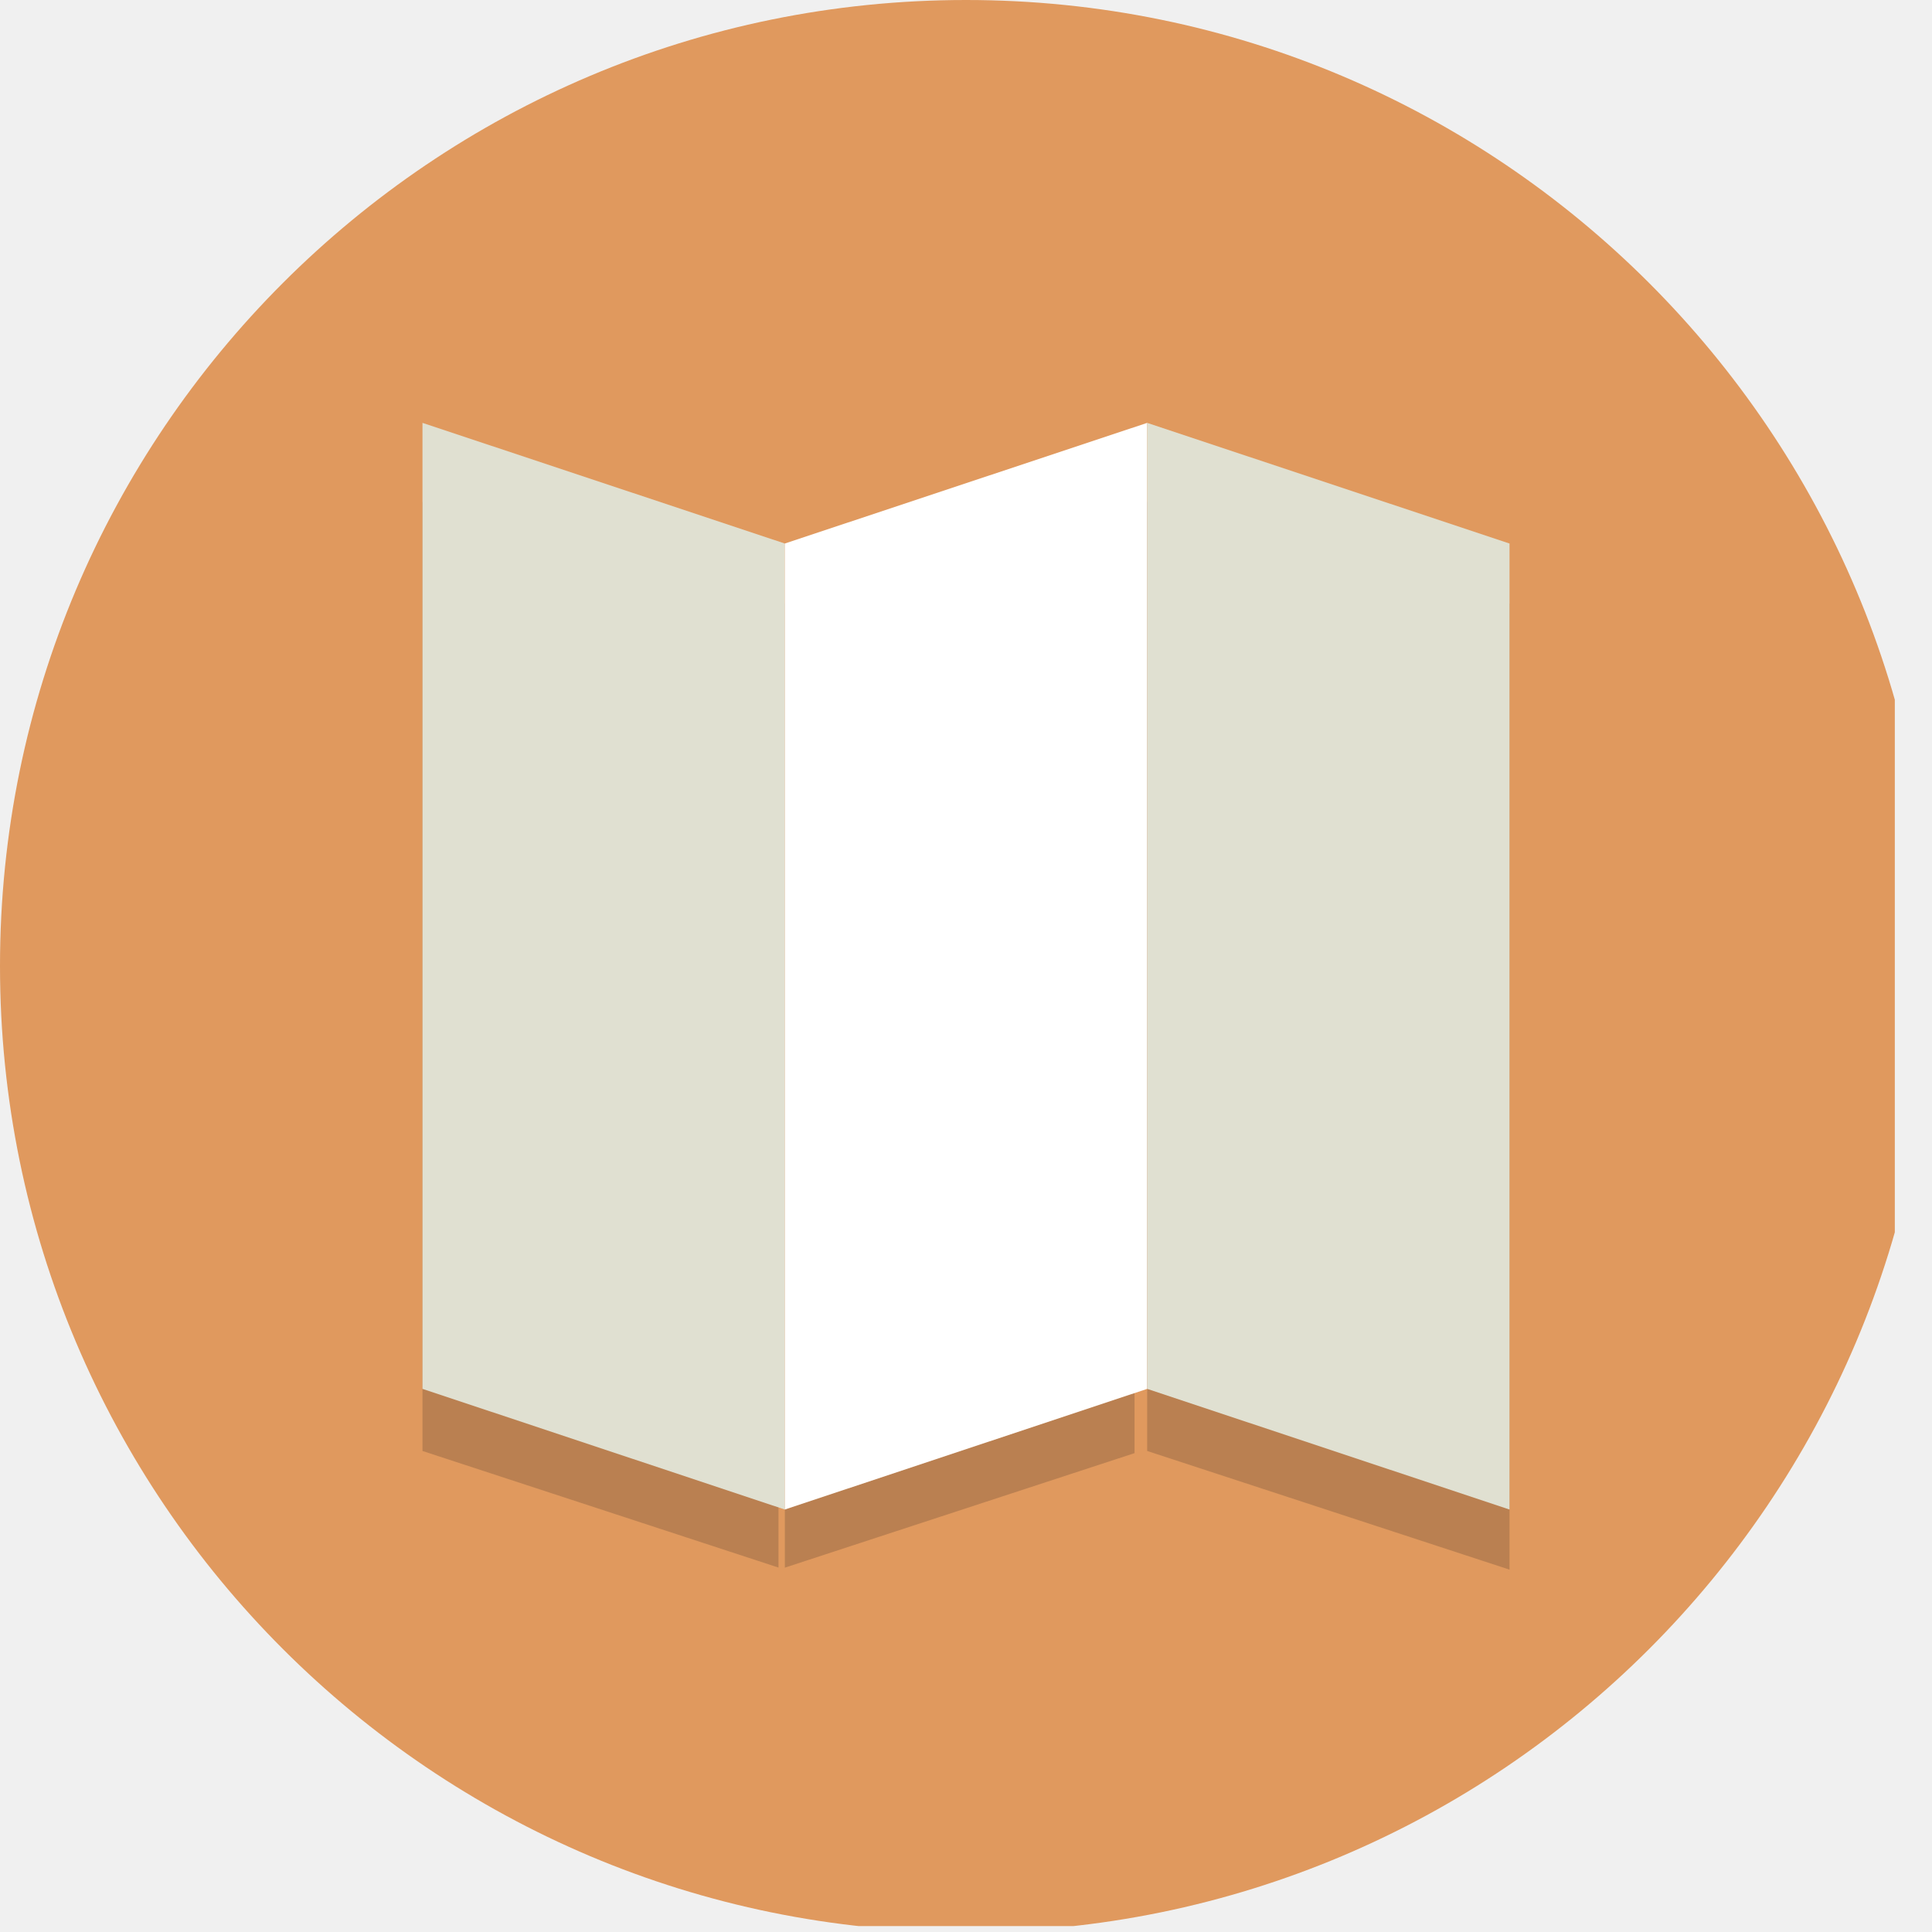
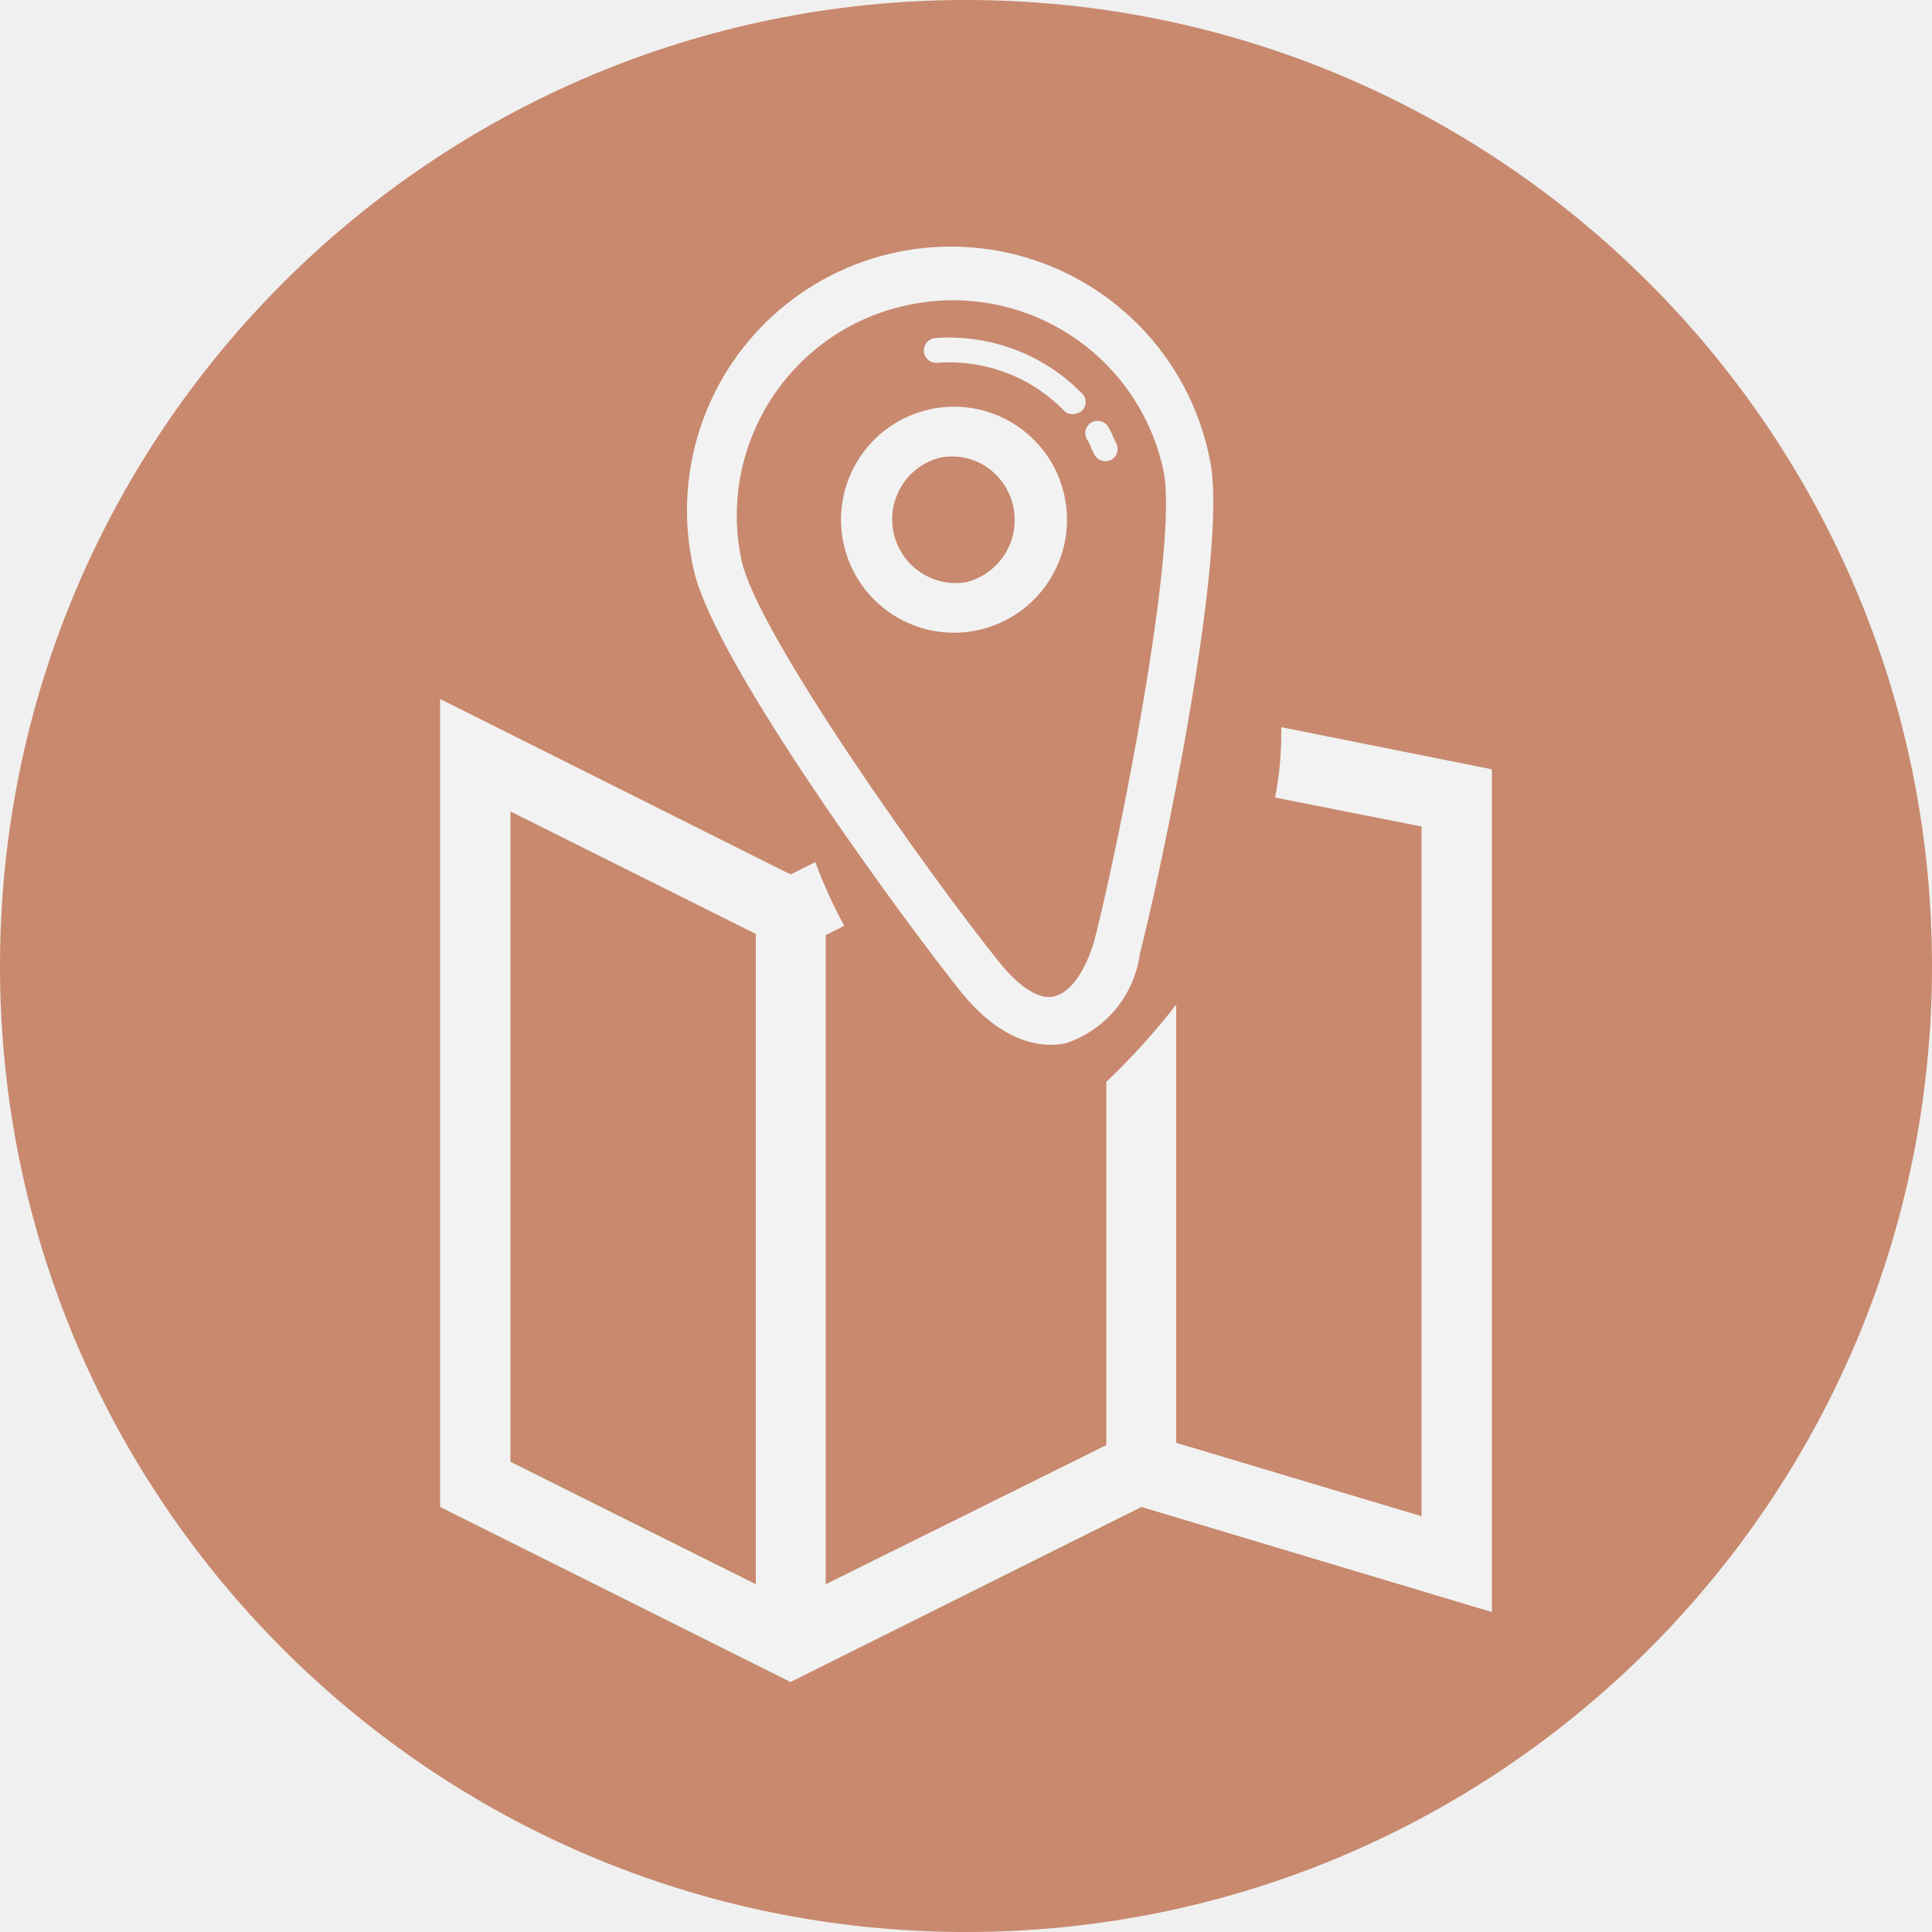
- <svg xmlns="http://www.w3.org/2000/svg" id="Layer_1" data-name="Layer 1" viewBox="0 0 48.84 48.84">
+ <svg xmlns="http://www.w3.org/2000/svg" id="Layer_1" data-name="Layer 1" viewBox="0 0 50 50">
  <defs>
-     <style>.cls-1{fill:none;}.cls-2{clip-path:url(#clip-path);}.cls-3{clip-path:url(#clip-path-2);}.cls-4{fill:#e0995e;}.cls-5{opacity:0.2;}.cls-6{clip-path:url(#clip-path-4);}.cls-7{fill:#231f20;}.cls-8{clip-path:url(#clip-path-5);}.cls-9{clip-path:url(#clip-path-6);}.cls-10{fill:#e0e0d1;}.cls-11{fill:#fff;}</style>
-     <clipPath id="clip-path" transform="translate(-1.1 -0.08)">
-       <rect class="cls-1" width="49" height="49" />
-     </clipPath>
-     <clipPath id="clip-path-2" transform="translate(-1.1 -0.08)">
-       <rect class="cls-1" x="0.78" y="-0.23" width="49" height="49" />
-     </clipPath>
-     <clipPath id="clip-path-4" transform="translate(-1.1 -0.08)">
-       <rect class="cls-1" x="11.78" y="12.77" width="9" height="27" />
-     </clipPath>
-     <clipPath id="clip-path-5" transform="translate(-1.1 -0.08)">
-       <rect class="cls-1" x="20.78" y="12.77" width="9" height="27" />
-     </clipPath>
-     <clipPath id="clip-path-6" transform="translate(-1.1 -0.08)">
-       <rect class="cls-1" x="29.78" y="12.77" width="10" height="27" />
-     </clipPath>
+     <style>.cls-1{fill:#c8896e;}.cls-2{fill:#f2f2f2;}</style>
  </defs>
-   <g class="cls-2">
-     <g class="cls-3">
-       <g id="Group_83" data-name="Group 83">
-         <g id="Group_82" data-name="Group 82">
-           <g class="cls-3">
-             <g id="Group_81" data-name="Group 81">
-               <path id="Path_45" data-name="Path 45" class="cls-4" d="M49.94,24.5A24.42,24.42,0,1,1,25.52.08,24.42,24.42,0,0,1,49.94,24.5h0" transform="translate(-1.1 -0.08)" />
-               <g id="Group_74" data-name="Group 74" class="cls-5">
-                 <g id="Group_73" data-name="Group 73">
-                   <g class="cls-6">
-                     <g id="Group_72" data-name="Group 72">
-                       <path id="Path_46" data-name="Path 46" class="cls-7" d="M20.94,39.76l-9.16-3V12.29l9.16,3.05Z" transform="translate(-1.1 -0.08)" />
-                     </g>
-                   </g>
-                 </g>
-               </g>
-               <g id="Group_77" data-name="Group 77" class="cls-5">
-                 <g id="Group_76" data-name="Group 76">
-                   <g class="cls-8">
-                     <g id="Group_75" data-name="Group 75">
-                       <path id="Path_47" data-name="Path 47" class="cls-7" d="M30.1,36.71l-9.16,3V15.34l9.16-3.05Z" transform="translate(-1.1 -0.08)" />
-                     </g>
-                   </g>
-                 </g>
-               </g>
-               <g id="Group_80" data-name="Group 80" class="cls-5">
-                 <g id="Group_79" data-name="Group 79">
-                   <g class="cls-9">
-                     <g id="Group_78" data-name="Group 78">
-                       <path id="Path_48" data-name="Path 48" class="cls-7" d="M39.26,39.76l-9.16-3V12.29l9.16,3.05Z" transform="translate(-1.1 -0.08)" />
-                     </g>
-                   </g>
-                 </g>
-               </g>
-               <path id="Path_49" data-name="Path 49" class="cls-10" d="M20.94,38.24l-9.16-3.05V10.77l9.16,3.05Z" transform="translate(-1.1 -0.08)" />
-               <path id="Path_50" data-name="Path 50" class="cls-11" d="M30.1,35.19l-9.16,3.05V13.82l9.16-3.05Z" transform="translate(-1.1 -0.08)" />
-               <path id="Path_51" data-name="Path 51" class="cls-10" d="M39.26,38.24,30.1,35.19V10.77l9.16,3.05Z" transform="translate(-1.1 -0.08)" />
-             </g>
-           </g>
-         </g>
-       </g>
-     </g>
-   </g>
+   <circle class="cls-1" cx="25" cy="25" r="25" />
+   <path class="cls-2" d="M33.16,18.82V19A8.85,8.85,0,0,1,33,20.64l3.79.75V39.24l-6.35-1.9V26a17.91,17.91,0,0,1-1.81,2v9.4L21.37,41V24.2l.48-.24a12.38,12.38,0,0,1-.75-1.65l-.64.32-9.07-4.54V39l9.07,4.53L29.54,39l9.07,2.72V19.91ZM13.21,21l6.35,3.17V41l-6.35-3.17Z" />
+   <path class="cls-2" d="M25.3,16.31a2.92,2.92,0,0,1-1.22-5.72h0a2.92,2.92,0,0,1,1.22,5.72Zm-.95-4.47a1.63,1.63,0,0,0-1,.71A1.65,1.65,0,0,0,25,15.07a1.68,1.68,0,0,0,1-.72,1.66,1.66,0,0,0-.49-2.28A1.6,1.6,0,0,0,24.35,11.84Z" />
+   <path class="cls-2" d="M28.67,11.93a.32.32,0,0,1-.35-.17c-.05-.1-.08-.17-.1-.22a.83.83,0,0,0-.07-.14.32.32,0,0,1,.07-.45.32.32,0,0,1,.45.08,1.91,1.91,0,0,1,.13.25l.09.2a.32.32,0,0,1-.15.43Z" />
+   <path class="cls-2" d="M27.82,10.71a.3.3,0,0,1-.29-.09,4.15,4.15,0,0,0-3.28-1.23.32.32,0,0,1-.34-.3.32.32,0,0,1,.29-.34A4.81,4.81,0,0,1,28,10.18a.31.31,0,0,1,0,.45A.35.35,0,0,1,27.82,10.71Z" />
+   <path class="cls-2" d="M27.58,27c-.52.11-1.57.08-2.71-1.33-1.32-1.64-6.41-8.53-6.92-10.94a6.83,6.83,0,1,1,13.36-2.84c.51,2.37-1.3,10.84-1.81,12.79A2.83,2.83,0,0,1,27.58,27ZM23.47,7.9a5.57,5.57,0,0,0-4.28,6.6c.4,1.89,4.92,8.23,6.67,10.4.52.65,1.05,1,1.45.88s.75-.6,1-1.39c.62-2.39,2.21-10.29,1.8-12.21A5.57,5.57,0,0,0,23.47,7.9Z" />
</svg>
